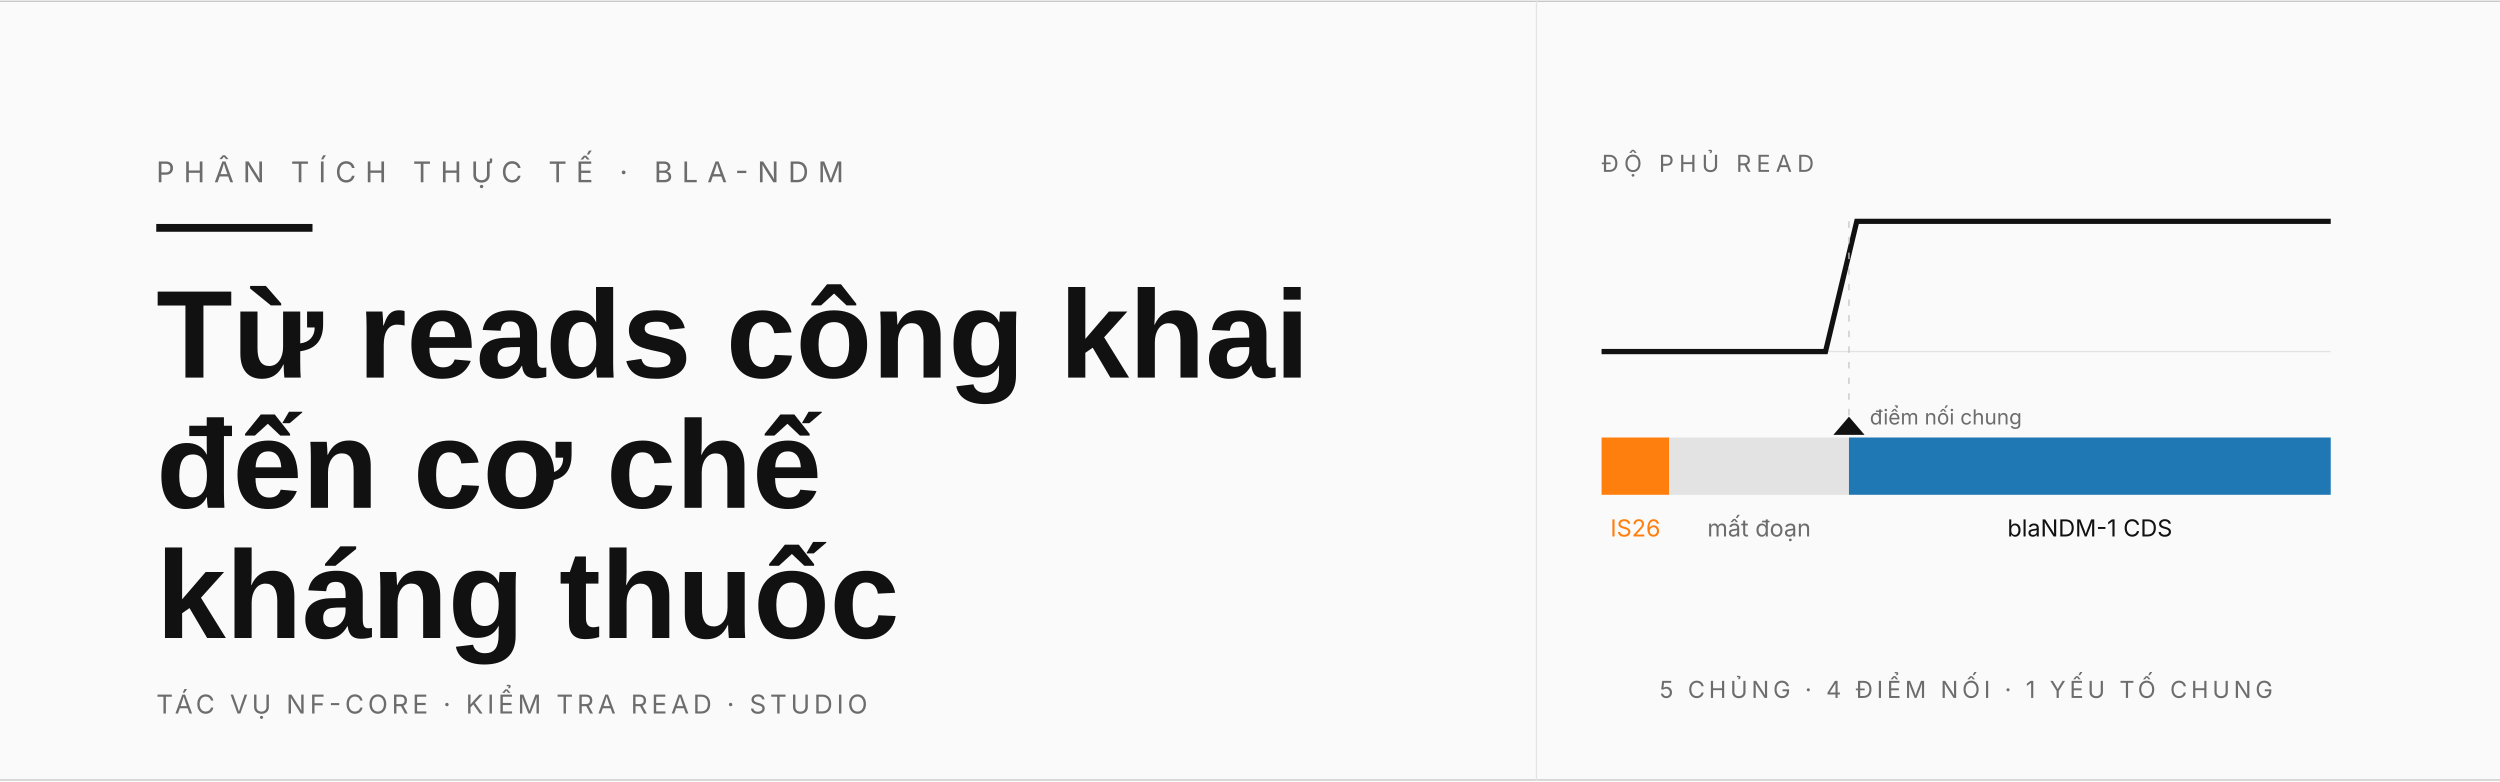
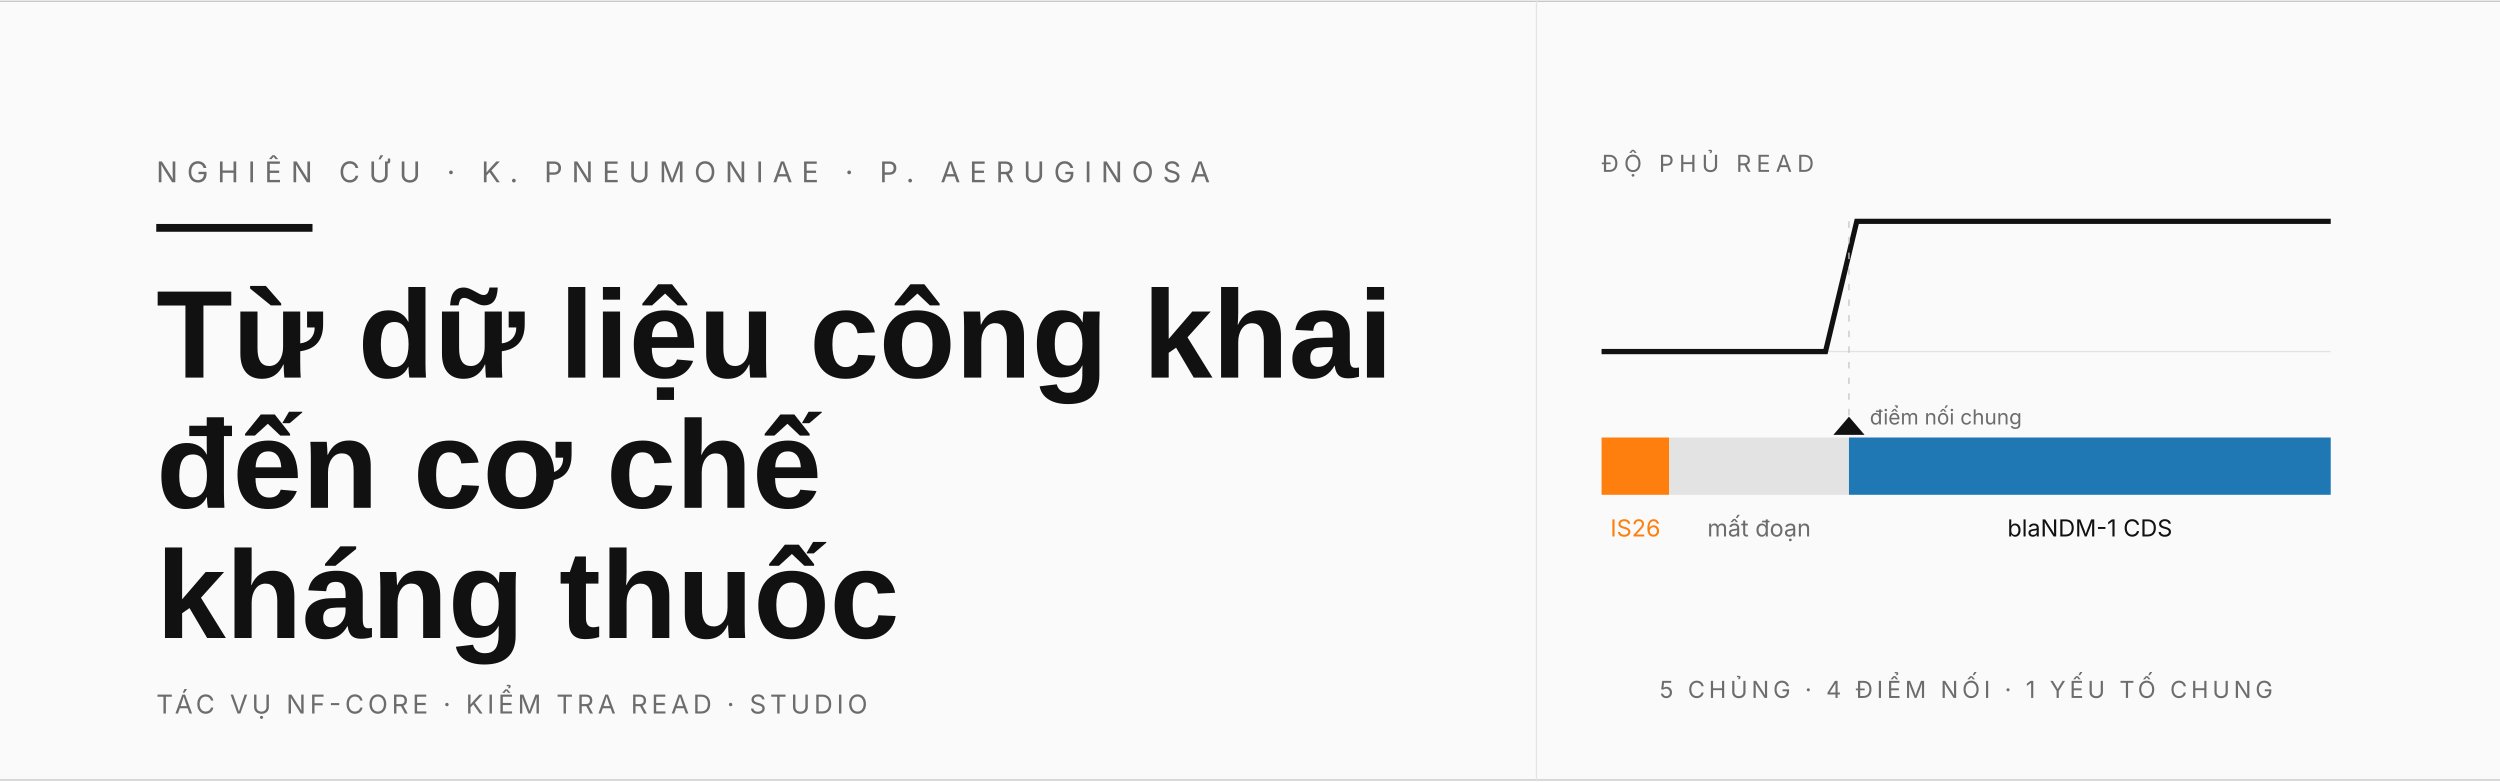
<svg xmlns="http://www.w3.org/2000/svg" width="1920" height="600" viewBox="0 0 1920 600" fill="none" role="img" aria-label="Từ reads công khai đến cơ chế kháng thuốc: blaNDM trên nền tảng Omicslab">
  <rect width="1920" height="600" fill="#fafafa" />
  <line x1="0" y1="1" x2="1920" y2="1" stroke="#c6c6c6" />
  <line x1="0" y1="599" x2="1920" y2="599" stroke="#c6c6c6" />
  <line x1="1180" y1="0" x2="1180" y2="600" stroke="#e3e3e3" />
-   <text x="120" y="140" font-family="Inter, Arial, sans-serif" font-size="22" letter-spacing="7" fill="#6c6c6c">PHÂN TÍCH THỰC TẾ · BLA-NDM</text>
+   <text x="120" y="140" font-family="Inter, Arial, sans-serif" font-size="22" letter-spacing="7" fill="#6c6c6c">NGHIÊN CỨU · K. PNEUMONIAE · P. AERUGINOSA</text>
  <rect x="120" y="172" width="120" height="6" fill="#111111" />
-   <text x="120" y="290" font-family="'Barlow Condensed', 'Arial Narrow', Arial, sans-serif" font-size="96" font-weight="700" fill="#111111">Từ reads công khai</text>
+   <text x="120" y="290" font-family="'Barlow Condensed', 'Arial Narrow', Arial, sans-serif" font-size="96" font-weight="700" fill="#111111">Từ dữ liệu công khai</text>
  <text x="120" y="390" font-family="'Barlow Condensed', 'Arial Narrow', Arial, sans-serif" font-size="96" font-weight="700" fill="#111111">đến cơ chế</text>
  <text x="120" y="490" font-family="'Barlow Condensed', 'Arial Narrow', Arial, sans-serif" font-size="96" font-weight="700" fill="#111111">kháng thuốc</text>
  <text x="120" y="548" font-family="Inter, Arial, sans-serif" font-size="20" letter-spacing="3" fill="#6c6c6c">TÁC VỤ NF-CORE · KIỂM TRA READ · STUDIO</text>
  <text x="1230" y="132" font-family="Inter, Arial, sans-serif" font-size="18" letter-spacing="4" fill="#6c6c6c">ĐỘ PHỦ READ</text>
  <line x1="1230" y1="270" x2="1790" y2="270" stroke="#e3e3e3" stroke-width="1" />
  <polyline points="1230,270 1402,270 1426,170 1790,170" stroke="#111111" stroke-width="4" fill="none" />
  <line x1="1420" y1="170" x2="1420" y2="330" stroke="#c6c6c6" stroke-dasharray="5 7" />
  <rect x="1230" y="336" width="52" height="44" fill="#ff7f0e" />
  <rect x="1282" y="336" width="138" height="44" fill="#e3e3e3" />
  <rect x="1420" y="336" width="370" height="44" fill="#1f77b4" />
  <polygon points="1420,320 1408,334 1432,334" fill="#111111" />
  <text x="1436" y="326" font-family="Inter, Arial, sans-serif" font-size="16" fill="#6c6c6c">điểm nối chung</text>
  <text x="1256" y="412" text-anchor="middle" font-family="Inter, Arial, sans-serif" font-size="18" fill="#ff7f0e">IS26</text>
  <text x="1351" y="412" text-anchor="middle" font-family="Inter, Arial, sans-serif" font-size="18" fill="#6c6c6c">mất đoạn</text>
  <text x="1605" y="412" text-anchor="middle" font-family="Inter, Arial, sans-serif" font-size="18" fill="#111111">blaNDM-1 CDS</text>
  <text x="1510" y="536" text-anchor="middle" font-family="Inter, Arial, sans-serif" font-size="18" letter-spacing="3" fill="#6c6c6c">5 CHỦNG · 4 ĐIỂM NỐI · 1 YẾU TỐ CHUNG</text>
</svg>
